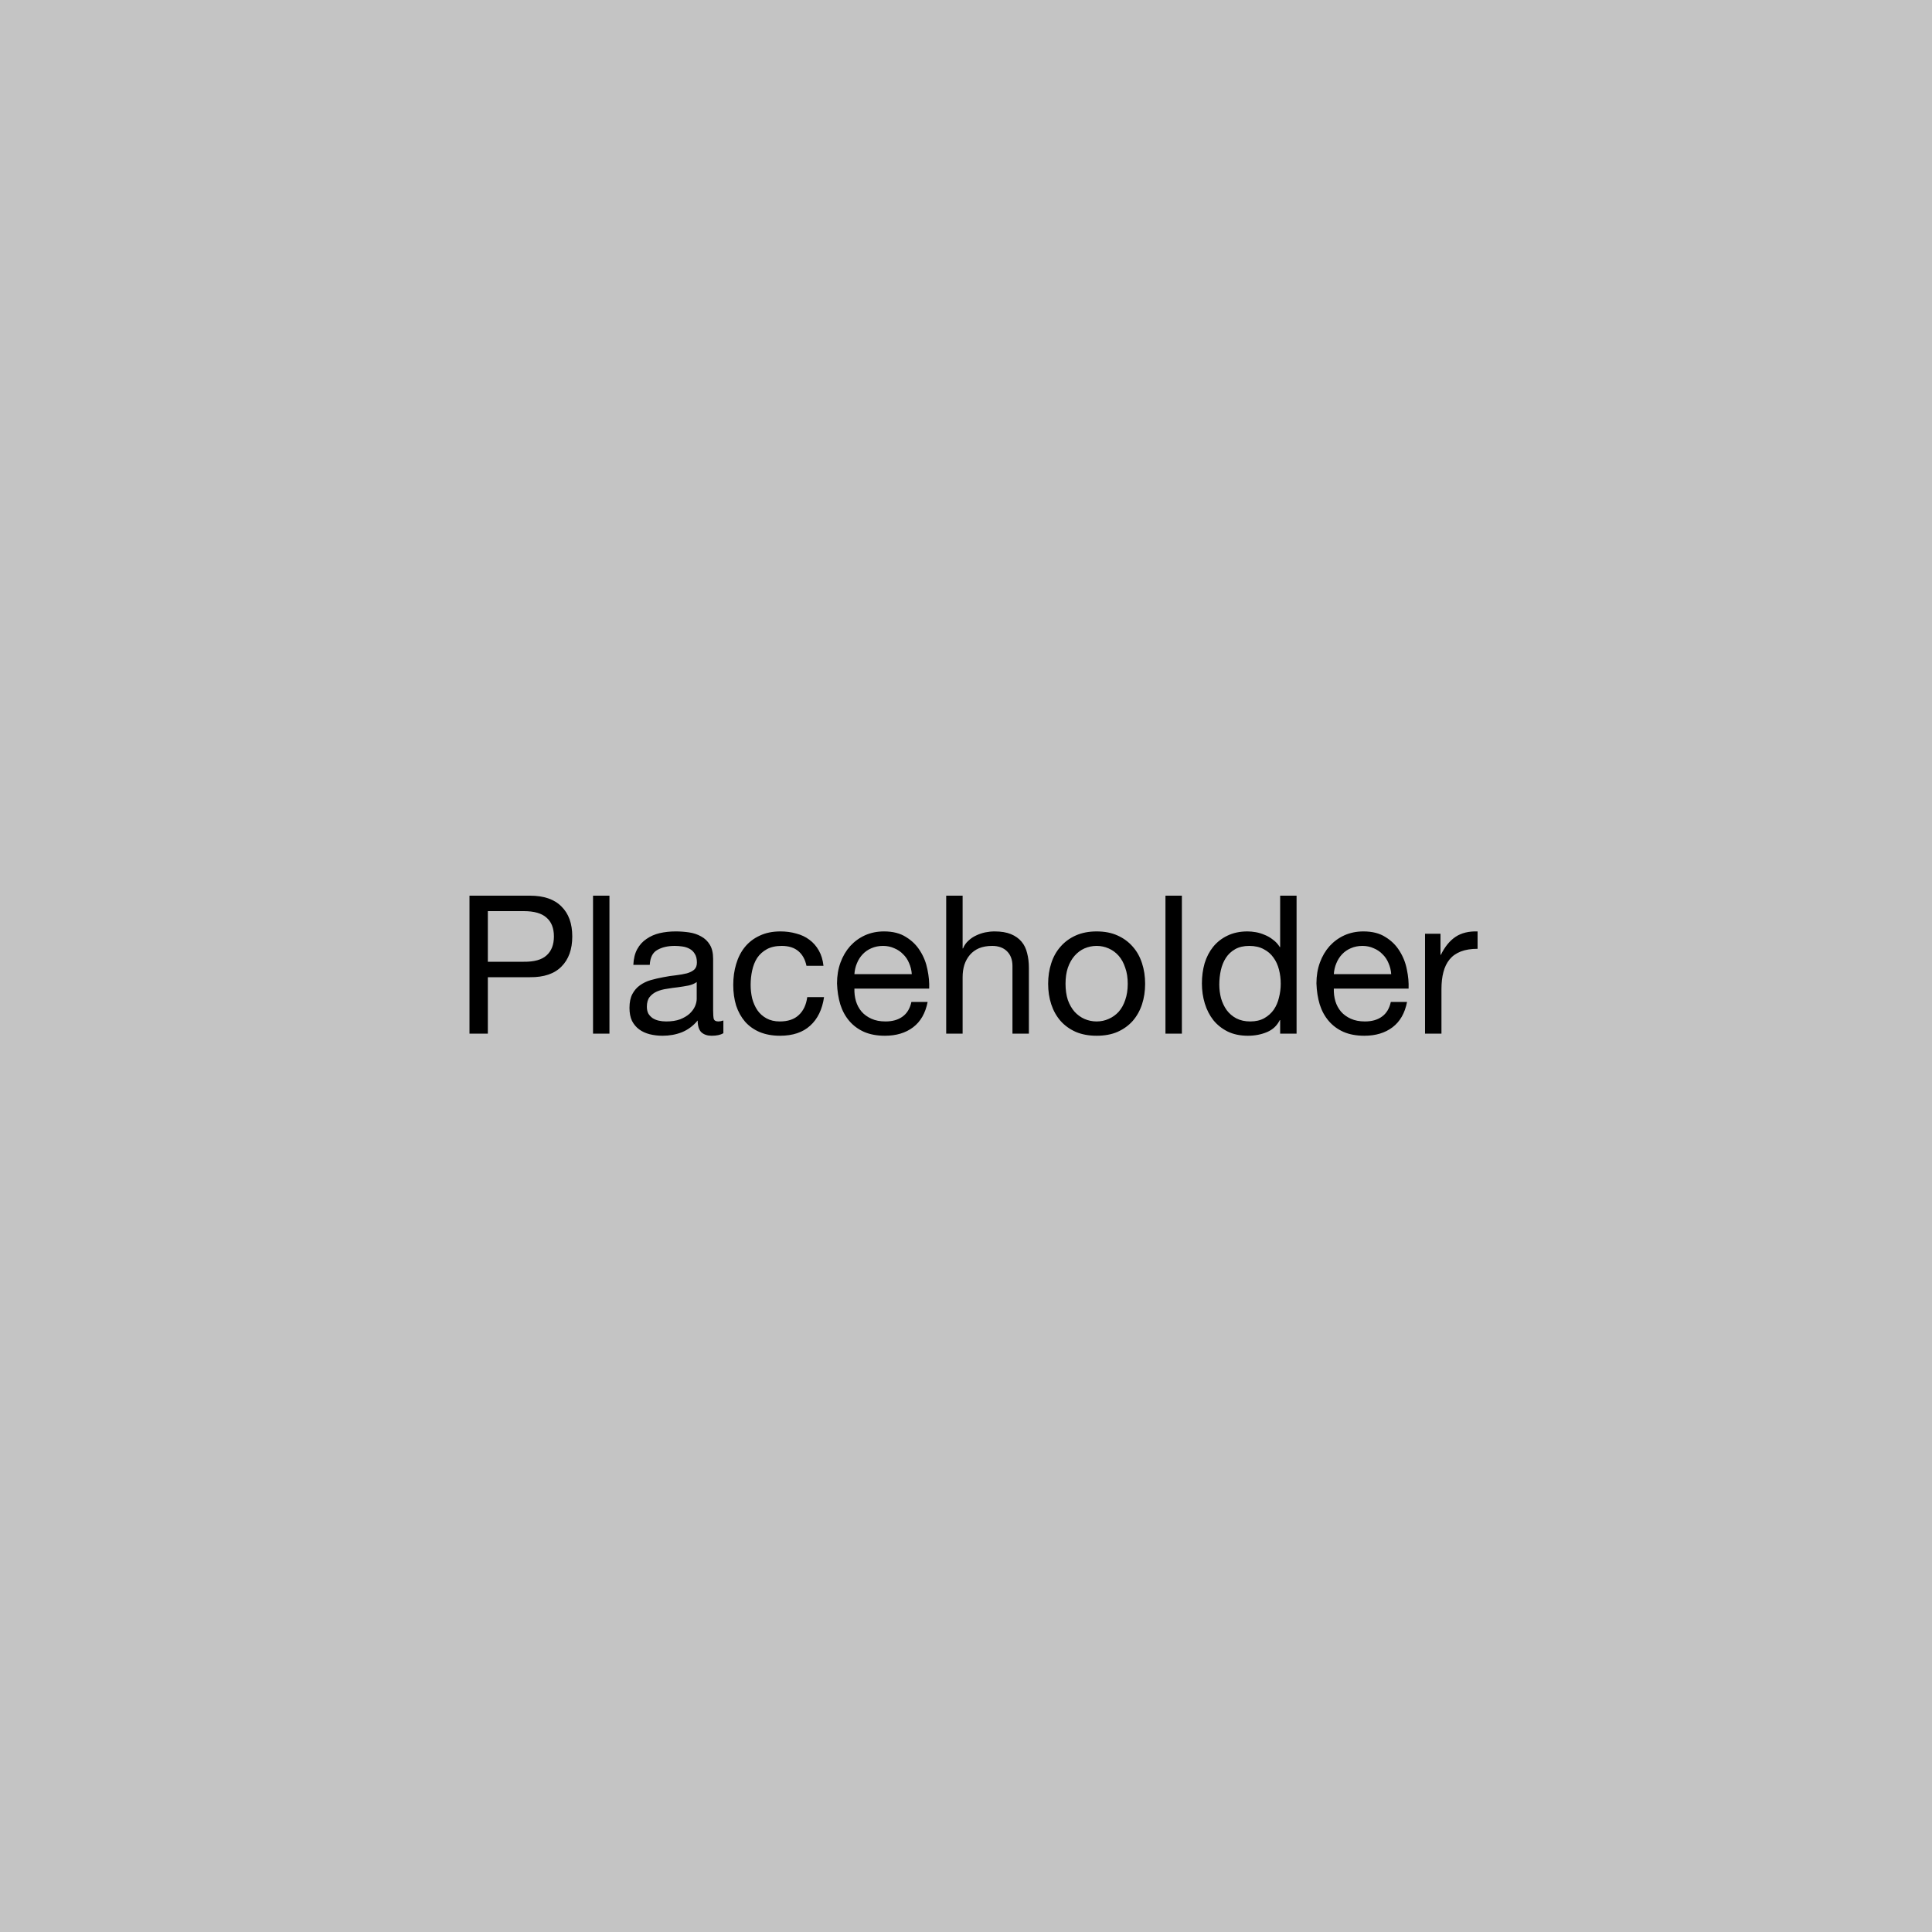
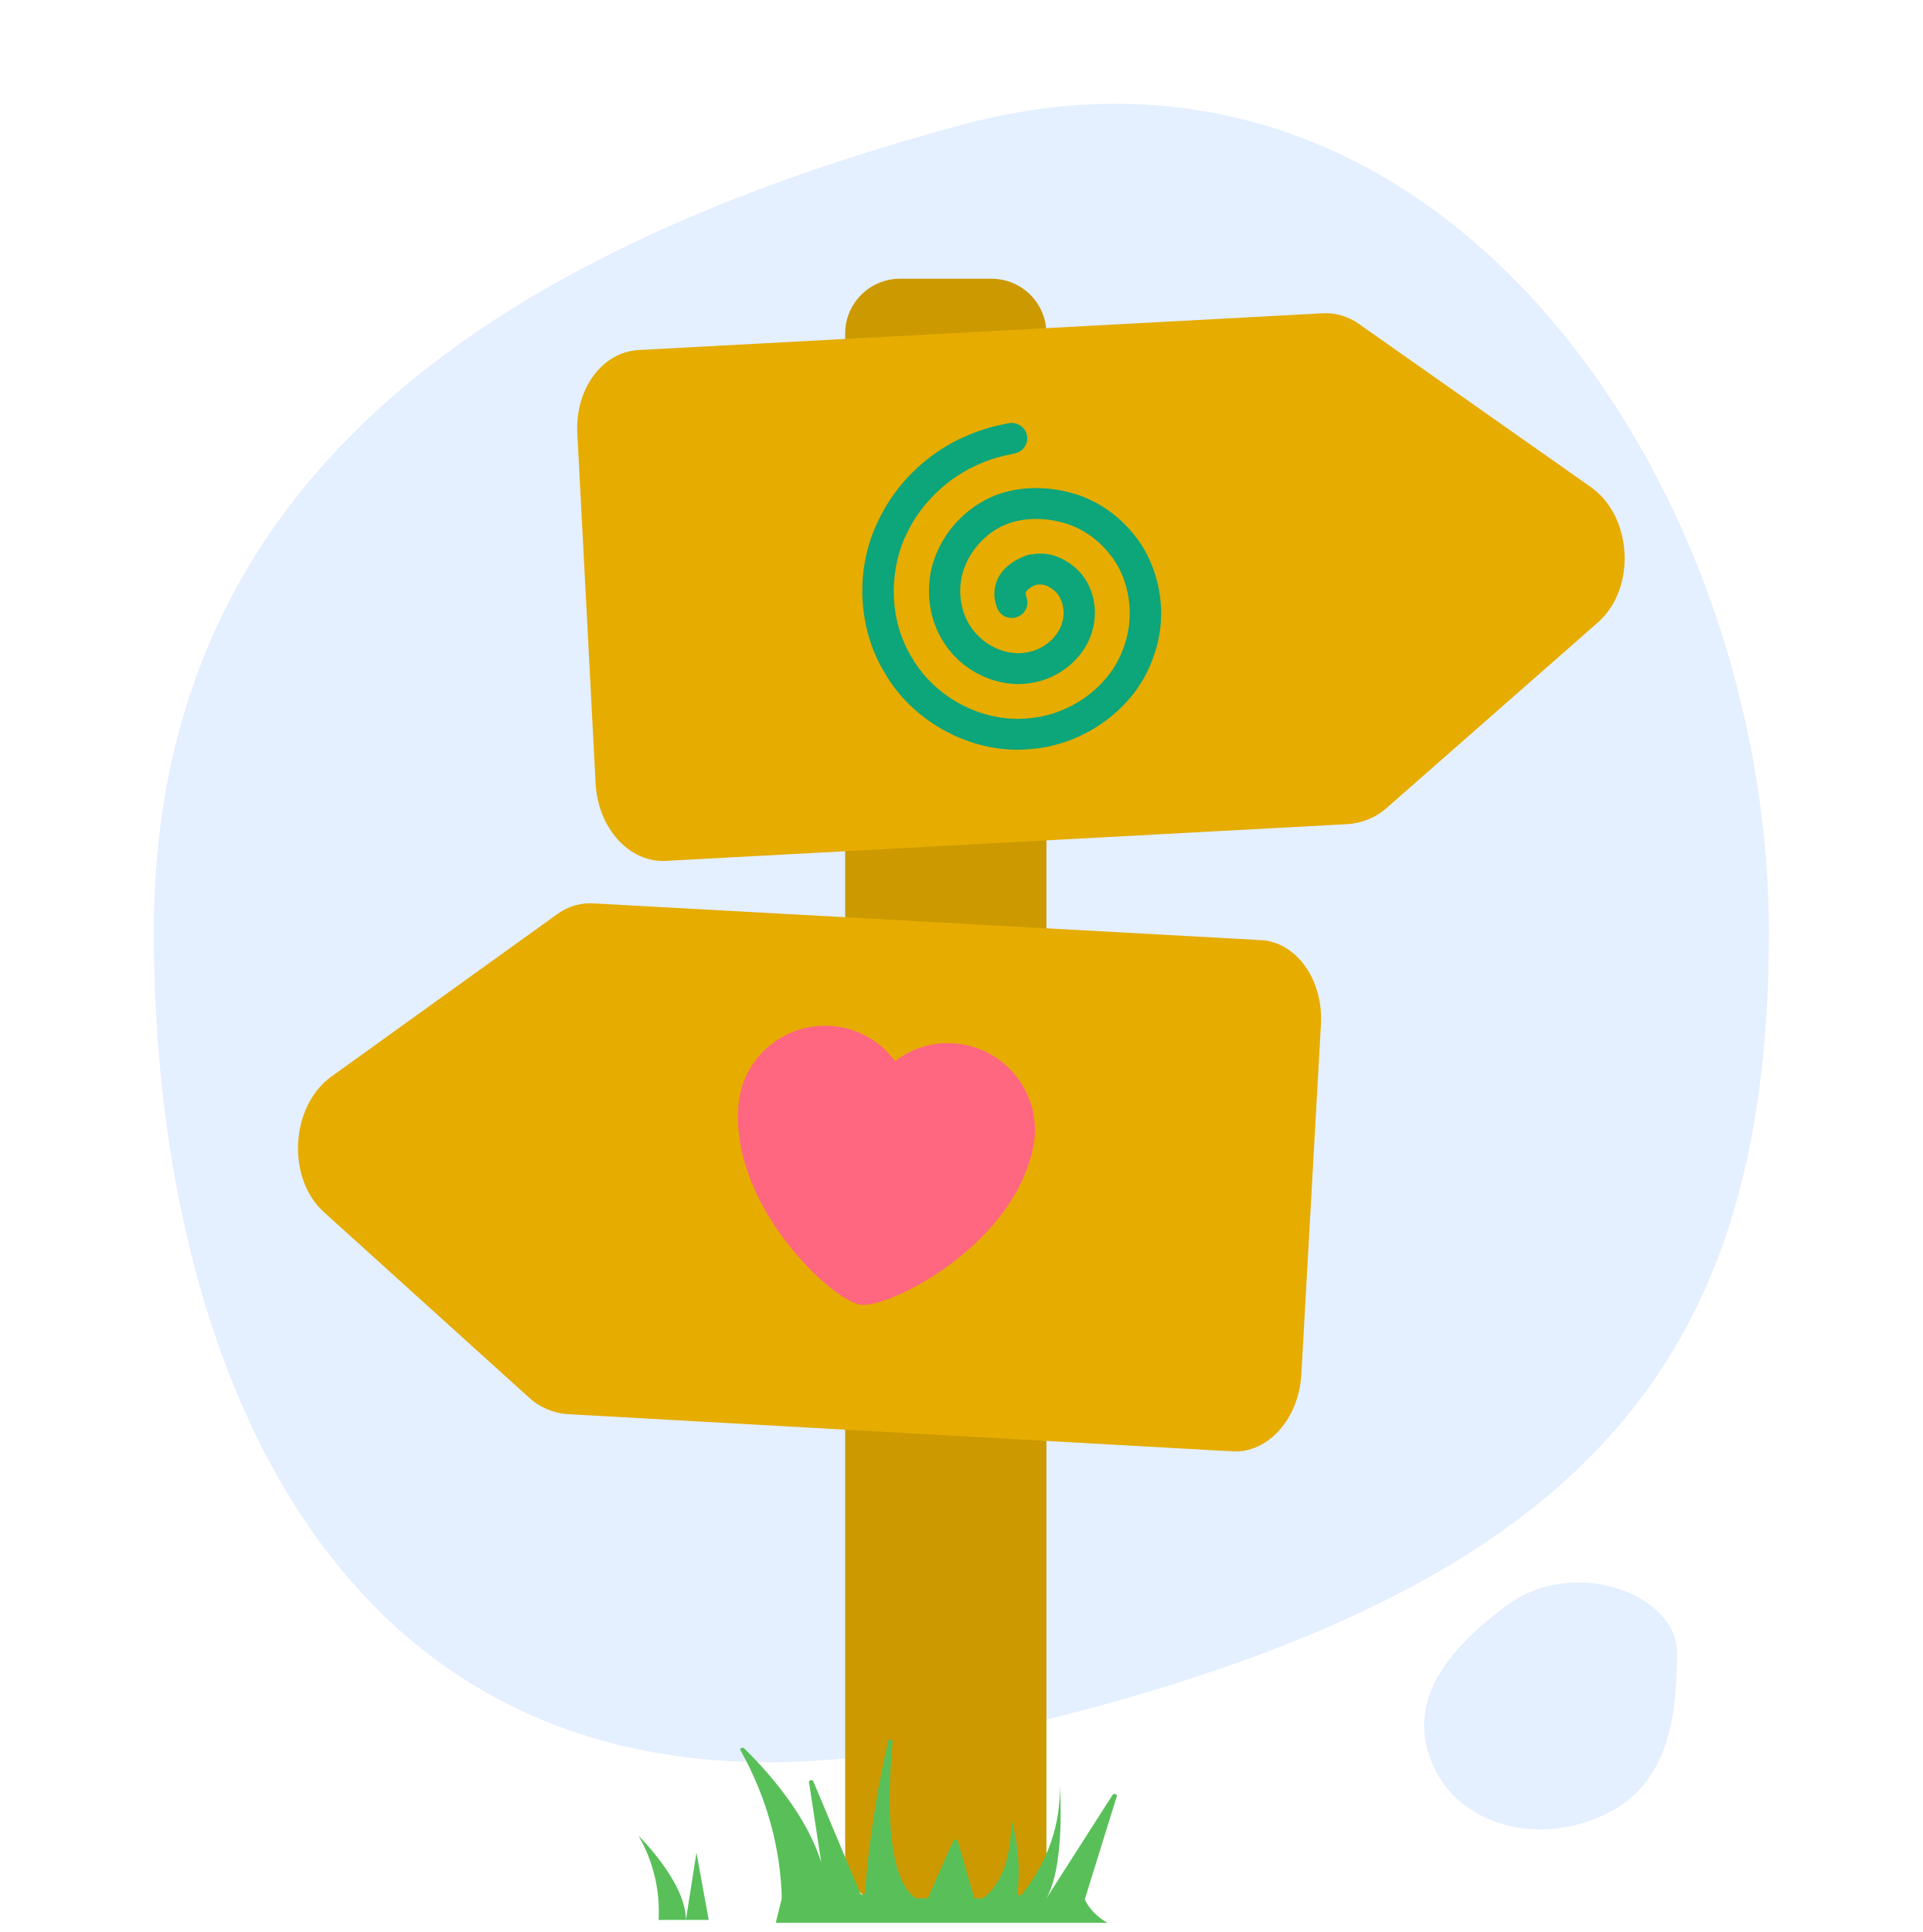
- <svg xmlns="http://www.w3.org/2000/svg" width="200" height="200" viewBox="0 0 200 200" fill="none">
-   <rect width="200" height="200" fill="#C4C4C4" />
-   <path d="M50.501 99.56V94.32H54.221C55.301 94.32 56.088 94.547 56.581 95C57.088 95.44 57.341 96.087 57.341 96.94C57.341 97.793 57.088 98.447 56.581 98.9C56.088 99.353 55.301 99.573 54.221 99.56H50.501ZM48.601 92.72V107H50.501V101.16H54.861C56.301 101.173 57.388 100.807 58.121 100.06C58.868 99.313 59.241 98.273 59.241 96.94C59.241 95.607 58.868 94.573 58.121 93.84C57.388 93.093 56.301 92.72 54.861 92.72H48.601ZM61.39 92.72V107H63.09V92.72H61.39ZM74.883 106.96C74.59 107.133 74.183 107.22 73.663 107.22C73.223 107.22 72.87 107.1 72.603 106.86C72.35 106.607 72.223 106.2 72.223 105.64C71.757 106.2 71.21 106.607 70.583 106.86C69.97 107.1 69.303 107.22 68.583 107.22C68.117 107.22 67.67 107.167 67.243 107.06C66.83 106.953 66.47 106.787 66.163 106.56C65.857 106.333 65.61 106.04 65.423 105.68C65.25 105.307 65.163 104.86 65.163 104.34C65.163 103.753 65.263 103.273 65.463 102.9C65.663 102.527 65.923 102.227 66.243 102C66.577 101.76 66.95 101.58 67.363 101.46C67.79 101.34 68.223 101.24 68.663 101.16C69.13 101.067 69.57 101 69.983 100.96C70.41 100.907 70.783 100.84 71.103 100.76C71.423 100.667 71.677 100.54 71.863 100.38C72.05 100.207 72.143 99.96 72.143 99.64C72.143 99.267 72.07 98.967 71.923 98.74C71.79 98.513 71.61 98.34 71.383 98.22C71.17 98.1 70.923 98.02 70.643 97.98C70.377 97.94 70.11 97.92 69.843 97.92C69.123 97.92 68.523 98.06 68.043 98.34C67.563 98.607 67.303 99.12 67.263 99.88H65.563C65.59 99.24 65.723 98.7 65.963 98.26C66.203 97.82 66.523 97.467 66.923 97.2C67.323 96.92 67.777 96.72 68.283 96.6C68.803 96.48 69.357 96.42 69.943 96.42C70.41 96.42 70.87 96.453 71.323 96.52C71.79 96.587 72.21 96.727 72.583 96.94C72.957 97.14 73.257 97.427 73.483 97.8C73.71 98.173 73.823 98.66 73.823 99.26V104.58C73.823 104.98 73.843 105.273 73.883 105.46C73.937 105.647 74.097 105.74 74.363 105.74C74.51 105.74 74.683 105.707 74.883 105.64V106.96ZM72.123 101.66C71.91 101.82 71.63 101.94 71.283 102.02C70.937 102.087 70.57 102.147 70.183 102.2C69.81 102.24 69.43 102.293 69.043 102.36C68.657 102.413 68.31 102.507 68.003 102.64C67.697 102.773 67.443 102.967 67.243 103.22C67.057 103.46 66.963 103.793 66.963 104.22C66.963 104.5 67.017 104.74 67.123 104.94C67.243 105.127 67.39 105.28 67.563 105.4C67.75 105.52 67.963 105.607 68.203 105.66C68.443 105.713 68.697 105.74 68.963 105.74C69.523 105.74 70.003 105.667 70.403 105.52C70.803 105.36 71.13 105.167 71.383 104.94C71.637 104.7 71.823 104.447 71.943 104.18C72.063 103.9 72.123 103.64 72.123 103.4V101.66ZM83.486 99.98H85.246C85.179 99.367 85.019 98.84 84.766 98.4C84.512 97.947 84.186 97.573 83.785 97.28C83.399 96.987 82.945 96.773 82.425 96.64C81.919 96.493 81.372 96.42 80.785 96.42C79.972 96.42 79.259 96.567 78.645 96.86C78.032 97.14 77.519 97.533 77.106 98.04C76.706 98.533 76.406 99.12 76.206 99.8C76.005 100.467 75.906 101.187 75.906 101.96C75.906 102.733 76.005 103.447 76.206 104.1C76.419 104.74 76.725 105.293 77.126 105.76C77.539 106.227 78.046 106.587 78.645 106.84C79.259 107.093 79.959 107.22 80.746 107.22C82.066 107.22 83.106 106.873 83.865 106.18C84.639 105.487 85.119 104.5 85.305 103.22H83.566C83.459 104.02 83.165 104.64 82.686 105.08C82.219 105.52 81.566 105.74 80.725 105.74C80.192 105.74 79.732 105.633 79.346 105.42C78.959 105.207 78.645 104.927 78.406 104.58C78.165 104.22 77.986 103.813 77.865 103.36C77.759 102.907 77.706 102.44 77.706 101.96C77.706 101.44 77.759 100.94 77.865 100.46C77.972 99.967 78.145 99.533 78.385 99.16C78.639 98.787 78.972 98.487 79.385 98.26C79.799 98.033 80.312 97.92 80.925 97.92C81.645 97.92 82.219 98.1 82.645 98.46C83.072 98.82 83.352 99.327 83.486 99.98ZM94.388 100.84H88.448C88.474 100.44 88.561 100.067 88.708 99.72C88.854 99.36 89.054 99.047 89.308 98.78C89.561 98.513 89.861 98.307 90.208 98.16C90.568 98 90.968 97.92 91.408 97.92C91.834 97.92 92.221 98 92.568 98.16C92.928 98.307 93.234 98.513 93.488 98.78C93.754 99.033 93.961 99.34 94.108 99.7C94.268 100.06 94.361 100.44 94.388 100.84ZM96.028 103.72H94.348C94.201 104.4 93.894 104.907 93.428 105.24C92.974 105.573 92.388 105.74 91.668 105.74C91.108 105.74 90.621 105.647 90.208 105.46C89.794 105.273 89.454 105.027 89.188 104.72C88.921 104.4 88.728 104.04 88.608 103.64C88.488 103.227 88.434 102.793 88.448 102.34H96.188C96.214 101.713 96.154 101.053 96.008 100.36C95.874 99.667 95.621 99.027 95.248 98.44C94.888 97.853 94.401 97.373 93.788 97C93.188 96.613 92.428 96.42 91.508 96.42C90.801 96.42 90.148 96.553 89.548 96.82C88.961 97.087 88.448 97.46 88.008 97.94C87.581 98.42 87.248 98.987 87.008 99.64C86.768 100.293 86.648 101.013 86.648 101.8C86.674 102.587 86.788 103.313 86.988 103.98C87.201 104.647 87.514 105.22 87.928 105.7C88.341 106.18 88.848 106.553 89.448 106.82C90.061 107.087 90.781 107.22 91.608 107.22C92.781 107.22 93.754 106.927 94.528 106.34C95.301 105.753 95.801 104.88 96.028 103.72ZM97.95 92.72V107H99.65V101.16C99.65 100.693 99.71 100.267 99.83 99.88C99.963 99.48 100.157 99.133 100.41 98.84C100.663 98.547 100.977 98.32 101.35 98.16C101.737 98 102.19 97.92 102.71 97.92C103.363 97.92 103.877 98.107 104.25 98.48C104.623 98.853 104.81 99.36 104.81 100V107H106.51V100.2C106.51 99.64 106.45 99.133 106.33 98.68C106.223 98.213 106.03 97.813 105.75 97.48C105.47 97.147 105.103 96.887 104.65 96.7C104.197 96.513 103.63 96.42 102.95 96.42C102.643 96.42 102.323 96.453 101.99 96.52C101.67 96.587 101.357 96.693 101.05 96.84C100.757 96.973 100.49 97.153 100.25 97.38C100.01 97.593 99.823 97.86 99.69 98.18H99.65V92.72H97.95ZM110.303 101.84C110.303 101.213 110.383 100.66 110.543 100.18C110.717 99.687 110.95 99.273 111.243 98.94C111.537 98.607 111.877 98.353 112.263 98.18C112.663 98.007 113.083 97.92 113.523 97.92C113.963 97.92 114.377 98.007 114.763 98.18C115.163 98.353 115.51 98.607 115.803 98.94C116.097 99.273 116.323 99.687 116.483 100.18C116.657 100.66 116.743 101.213 116.743 101.84C116.743 102.467 116.657 103.027 116.483 103.52C116.323 104 116.097 104.407 115.803 104.74C115.51 105.06 115.163 105.307 114.763 105.48C114.377 105.653 113.963 105.74 113.523 105.74C113.083 105.74 112.663 105.653 112.263 105.48C111.877 105.307 111.537 105.06 111.243 104.74C110.95 104.407 110.717 104 110.543 103.52C110.383 103.027 110.303 102.467 110.303 101.84ZM108.503 101.84C108.503 102.6 108.61 103.307 108.823 103.96C109.037 104.613 109.357 105.187 109.783 105.68C110.21 106.16 110.737 106.54 111.363 106.82C111.99 107.087 112.71 107.22 113.523 107.22C114.35 107.22 115.07 107.087 115.683 106.82C116.31 106.54 116.837 106.16 117.263 105.68C117.69 105.187 118.01 104.613 118.223 103.96C118.437 103.307 118.543 102.6 118.543 101.84C118.543 101.08 118.437 100.373 118.223 99.72C118.01 99.053 117.69 98.48 117.263 98C116.837 97.507 116.31 97.12 115.683 96.84C115.07 96.56 114.35 96.42 113.523 96.42C112.71 96.42 111.99 96.56 111.363 96.84C110.737 97.12 110.21 97.507 109.783 98C109.357 98.48 109.037 99.053 108.823 99.72C108.61 100.373 108.503 101.08 108.503 101.84ZM120.648 92.72V107H122.348V92.72H120.648ZM126.221 101.92C126.221 101.413 126.275 100.92 126.381 100.44C126.488 99.96 126.661 99.533 126.901 99.16C127.141 98.787 127.461 98.487 127.861 98.26C128.261 98.033 128.748 97.92 129.321 97.92C129.908 97.92 130.408 98.033 130.821 98.26C131.235 98.473 131.568 98.76 131.821 99.12C132.088 99.48 132.281 99.9 132.401 100.38C132.521 100.847 132.581 101.333 132.581 101.84C132.581 102.32 132.521 102.793 132.401 103.26C132.295 103.727 132.115 104.147 131.861 104.52C131.608 104.88 131.281 105.173 130.881 105.4C130.481 105.627 129.995 105.74 129.421 105.74C128.875 105.74 128.395 105.633 127.981 105.42C127.581 105.207 127.248 104.92 126.981 104.56C126.728 104.2 126.535 103.793 126.401 103.34C126.281 102.873 126.221 102.4 126.221 101.92ZM134.221 107V92.72H132.521V98.04H132.481C132.295 97.733 132.061 97.48 131.781 97.28C131.515 97.067 131.228 96.9 130.921 96.78C130.615 96.647 130.308 96.553 130.001 96.5C129.695 96.447 129.408 96.42 129.141 96.42C128.355 96.42 127.661 96.567 127.061 96.86C126.475 97.14 125.981 97.527 125.581 98.02C125.195 98.5 124.901 99.067 124.701 99.72C124.515 100.373 124.421 101.067 124.421 101.8C124.421 102.533 124.521 103.227 124.721 103.88C124.921 104.533 125.215 105.107 125.601 105.6C126.001 106.093 126.495 106.487 127.081 106.78C127.681 107.073 128.381 107.22 129.181 107.22C129.901 107.22 130.561 107.093 131.161 106.84C131.761 106.587 132.201 106.173 132.481 105.6H132.521V107H134.221ZM144.017 100.84H138.077C138.103 100.44 138.19 100.067 138.337 99.72C138.483 99.36 138.683 99.047 138.937 98.78C139.19 98.513 139.49 98.307 139.837 98.16C140.197 98 140.597 97.92 141.037 97.92C141.463 97.92 141.85 98 142.197 98.16C142.557 98.307 142.863 98.513 143.117 98.78C143.383 99.033 143.59 99.34 143.737 99.7C143.897 100.06 143.99 100.44 144.017 100.84ZM145.657 103.72H143.977C143.83 104.4 143.523 104.907 143.057 105.24C142.603 105.573 142.017 105.74 141.297 105.74C140.737 105.74 140.25 105.647 139.837 105.46C139.423 105.273 139.083 105.027 138.817 104.72C138.55 104.4 138.357 104.04 138.237 103.64C138.117 103.227 138.063 102.793 138.077 102.34H145.817C145.843 101.713 145.783 101.053 145.637 100.36C145.503 99.667 145.25 99.027 144.877 98.44C144.517 97.853 144.03 97.373 143.417 97C142.817 96.613 142.057 96.42 141.137 96.42C140.43 96.42 139.777 96.553 139.177 96.82C138.59 97.087 138.077 97.46 137.637 97.94C137.21 98.42 136.877 98.987 136.637 99.64C136.397 100.293 136.277 101.013 136.277 101.8C136.303 102.587 136.417 103.313 136.617 103.98C136.83 104.647 137.143 105.22 137.557 105.7C137.97 106.18 138.477 106.553 139.077 106.82C139.69 107.087 140.41 107.22 141.237 107.22C142.41 107.22 143.383 106.927 144.157 106.34C144.93 105.753 145.43 104.88 145.657 103.72ZM147.519 96.66V107H149.219V102.4C149.219 101.733 149.285 101.147 149.419 100.64C149.552 100.12 149.765 99.68 150.059 99.32C150.352 98.96 150.739 98.687 151.219 98.5C151.699 98.313 152.279 98.22 152.959 98.22V96.42C152.039 96.393 151.279 96.58 150.679 96.98C150.079 97.38 149.572 98 149.159 98.84H149.119V96.66H147.519Z" fill="black" />
+ <svg xmlns="http://www.w3.org/2000/svg" width="200" height="201" viewBox="0 0 200 201" fill="none">
+   <path d="M184 97C184 143.392 163.5 167 100 181C36.5 195 16 143.392 16 97C16 50.608 50 26.5 100 13C150 -0.5 184 50.608 184 97Z" fill="#4C97FF" fill-opacity="0.15" />
+   <path d="M103.143 29H93.624C90.472 29 87.916 31.556 87.916 34.709V192.955C87.916 196.107 90.472 198.663 93.624 198.663H103.143C106.296 198.663 108.851 196.107 108.851 192.955V34.709C108.851 31.556 106.296 29 103.143 29Z" fill="#CC9900" />
+   <path d="M137.611 32.593L66.432 36.416C62.61 36.62 59.781 40.532 60.061 45.17L61.96 81.549C62.215 86.174 65.477 89.768 69.261 89.564L140.172 85.741C141.704 85.644 143.158 85.034 144.3 84.008L166.217 64.755C170.231 61.225 169.836 53.733 165.465 50.662L141.395 33.727C140.299 32.93 138.964 32.53 137.611 32.593Z" fill="#E6AC00" />
+   <path d="M61.73 93.986L131.189 97.808C134.871 98.025 137.662 101.937 137.407 106.575L135.368 142.98C135.113 147.605 131.902 151.198 128.22 150.994L59.029 147.121C57.527 147.017 56.105 146.401 55.002 145.375L33.685 126.096C29.786 122.566 30.206 115.074 34.475 112.003L58.035 95.056C59.108 94.287 60.413 93.909 61.73 93.986Z" fill="#E6AC00" />
+   <path d="M81.327 197.677C81.227 192.315 79.768 187.022 77.035 182.106C77.003 182.065 76.992 182.016 77.006 181.969C77.02 181.923 77.056 181.882 77.108 181.857C77.16 181.832 77.222 181.824 77.282 181.834C77.341 181.845 77.393 181.874 77.425 181.914C80.124 184.539 86.204 191.203 86.058 197.906L84.156 185.419C84.149 185.395 84.149 185.371 84.154 185.347C84.16 185.324 84.171 185.301 84.188 185.281C84.204 185.261 84.226 185.244 84.251 185.23C84.276 185.217 84.305 185.207 84.335 185.202C84.365 185.197 84.395 185.197 84.425 185.201C84.455 185.205 84.484 185.214 84.51 185.227C84.535 185.24 84.558 185.257 84.575 185.277C84.592 185.296 84.605 185.319 84.611 185.342L89.488 196.976C89.502 197.017 89.532 197.053 89.575 197.078C89.618 197.104 89.67 197.118 89.724 197.118C89.778 197.118 89.83 197.104 89.873 197.078C89.915 197.053 89.946 197.017 89.96 196.976C90.382 191.673 91.191 186.393 92.382 181.163C92.382 180.933 92.886 180.959 92.853 181.163C92.35 186.527 91.943 196.772 96.105 197.855C96.136 197.863 96.169 197.866 96.201 197.864C96.233 197.861 96.265 197.854 96.294 197.842C96.323 197.83 96.348 197.814 96.369 197.794C96.389 197.775 96.405 197.752 96.414 197.728L99.161 191.509C99.179 191.473 99.21 191.442 99.251 191.42C99.292 191.399 99.34 191.387 99.389 191.387C99.438 191.387 99.486 191.399 99.527 191.42C99.568 191.442 99.599 191.473 99.617 191.509L101.405 197.651C101.411 197.681 101.427 197.709 101.452 197.733C101.476 197.756 101.507 197.775 101.543 197.786C101.579 197.798 101.618 197.802 101.656 197.798C101.695 197.795 101.731 197.784 101.763 197.766C102.64 197.333 105.209 195.561 105.209 189.267C105.912 191.797 106.126 194.396 105.843 196.976C105.836 197.016 105.846 197.057 105.872 197.093C105.897 197.128 105.936 197.157 105.983 197.174C106.03 197.191 106.083 197.196 106.134 197.188C106.185 197.18 106.231 197.159 106.266 197.129C108.986 193.719 110.365 189.757 110.233 185.737C110.233 185.737 110.932 194.555 108.607 197.88L115.744 186.718C115.775 186.685 115.82 186.661 115.87 186.649C115.921 186.637 115.975 186.639 116.024 186.653C116.074 186.667 116.116 186.694 116.145 186.729C116.173 186.763 116.187 186.804 116.183 186.846L112.801 197.74C112.793 197.782 112.765 197.82 112.723 197.846C112.681 197.872 112.627 197.884 112.574 197.88H81.571C81.537 197.881 81.504 197.875 81.474 197.865C81.443 197.854 81.415 197.839 81.392 197.82C81.37 197.801 81.352 197.778 81.341 197.754C81.329 197.729 81.325 197.703 81.327 197.677Z" fill="#59C059" />
+   <path d="M81.327 197.498L80.693 200.047H115.207C114.08 199.416 113.233 198.525 112.785 197.498" fill="#59C059" />
+   <path d="M68.509 199.746C68.683 196.687 67.956 193.644 66.42 190.992C66.42 190.992 71.351 195.796 71.351 199.746L72.447 192.738L73.721 199.746H68.509Z" fill="#59C059" />
+   <path fill-rule="evenodd" clip-rule="evenodd" d="M92.032 70.007C89.152 65.284 88.917 58.981 91.454 53.984C94.084 48.614 98.509 46.233 100.288 45.459C101.357 44.963 102.483 44.576 103.696 44.291L104.885 44.034C105.759 43.855 106.629 44.397 106.819 45.261C107.01 46.128 106.453 46.981 105.575 47.17L104.418 47.419C103.457 47.645 102.535 47.963 101.636 48.382C100.467 48.888 96.603 50.845 94.373 55.402C92.68 58.73 92.175 64.021 94.839 68.388C97.253 72.594 102.194 75.172 106.882 74.738C111.315 74.419 115.382 71.469 116.809 67.561C118.257 63.886 117.295 60.118 115.705 57.996C113.791 55.381 111.408 54.577 110.473 54.352C110.334 54.311 107.059 53.328 104.168 54.775C102.923 55.372 101.313 56.714 100.45 58.73C99.519 60.812 99.76 63.489 101.022 65.267C102.292 67.174 104.686 68.254 106.746 67.888C108.796 67.565 110.182 66.039 110.511 64.699C110.898 63.259 110.305 62.041 109.842 61.603C109.056 60.827 108.377 60.814 108.348 60.812C108.027 60.803 107.868 60.827 107.773 60.843C107.406 60.977 106.885 61.271 106.732 61.581C106.706 61.632 106.637 61.771 106.769 62.12C107.084 62.949 106.658 63.876 105.818 64.188C104.983 64.501 104.042 64.08 103.724 63.249C103.202 61.875 103.491 60.799 103.826 60.138C104.7 58.419 106.729 57.796 106.958 57.73C107.063 57.698 107.174 57.679 107.283 57.669C107.507 57.635 107.901 57.582 108.434 57.603C109.657 57.618 111.049 58.256 112.116 59.312C113.376 60.501 114.363 62.891 113.663 65.488C112.98 68.269 110.356 70.568 107.295 71.049C104.002 71.636 100.293 70.013 98.335 67.07C96.448 64.418 96.086 60.537 97.467 57.458C98.981 53.913 101.875 52.308 102.724 51.9C106.807 49.862 111.171 51.208 111.355 51.264C112.529 51.542 115.793 52.635 118.331 56.102C120.282 58.711 121.863 63.584 119.853 68.684C118.018 73.711 112.791 77.53 107.155 77.936C106.713 77.977 106.266 78 105.82 78C100.351 78 94.811 74.847 92.032 70.007Z" fill="#0DA57A" />
+   <path fill-rule="evenodd" clip-rule="evenodd" d="M107.375 119.793C105.039 129.806 92.421 136.15 89.508 135.737C86.595 135.323 76.24 125.717 76.785 115.45C76.806 115.116 76.827 114.781 76.874 114.45C77.572 109.534 82.155 106.105 87.093 106.806C89.599 107.162 91.731 108.503 93.103 110.413C94.953 108.96 97.375 108.266 99.88 108.621C104.817 109.322 108.264 113.892 107.566 118.808C107.519 119.139 107.446 119.466 107.375 119.793Z" fill="#FF6680" />
+   <path d="M174.428 171.791C174.428 177.5 174.041 185.324 167.088 188.706C160.135 192.088 152.148 189.999 149.249 184.039C146.35 178.08 149.249 172.596 156.59 167.124C163.93 161.652 174.428 166.082 174.428 171.791Z" fill="#4C97FF" fill-opacity="0.15" />
</svg>
